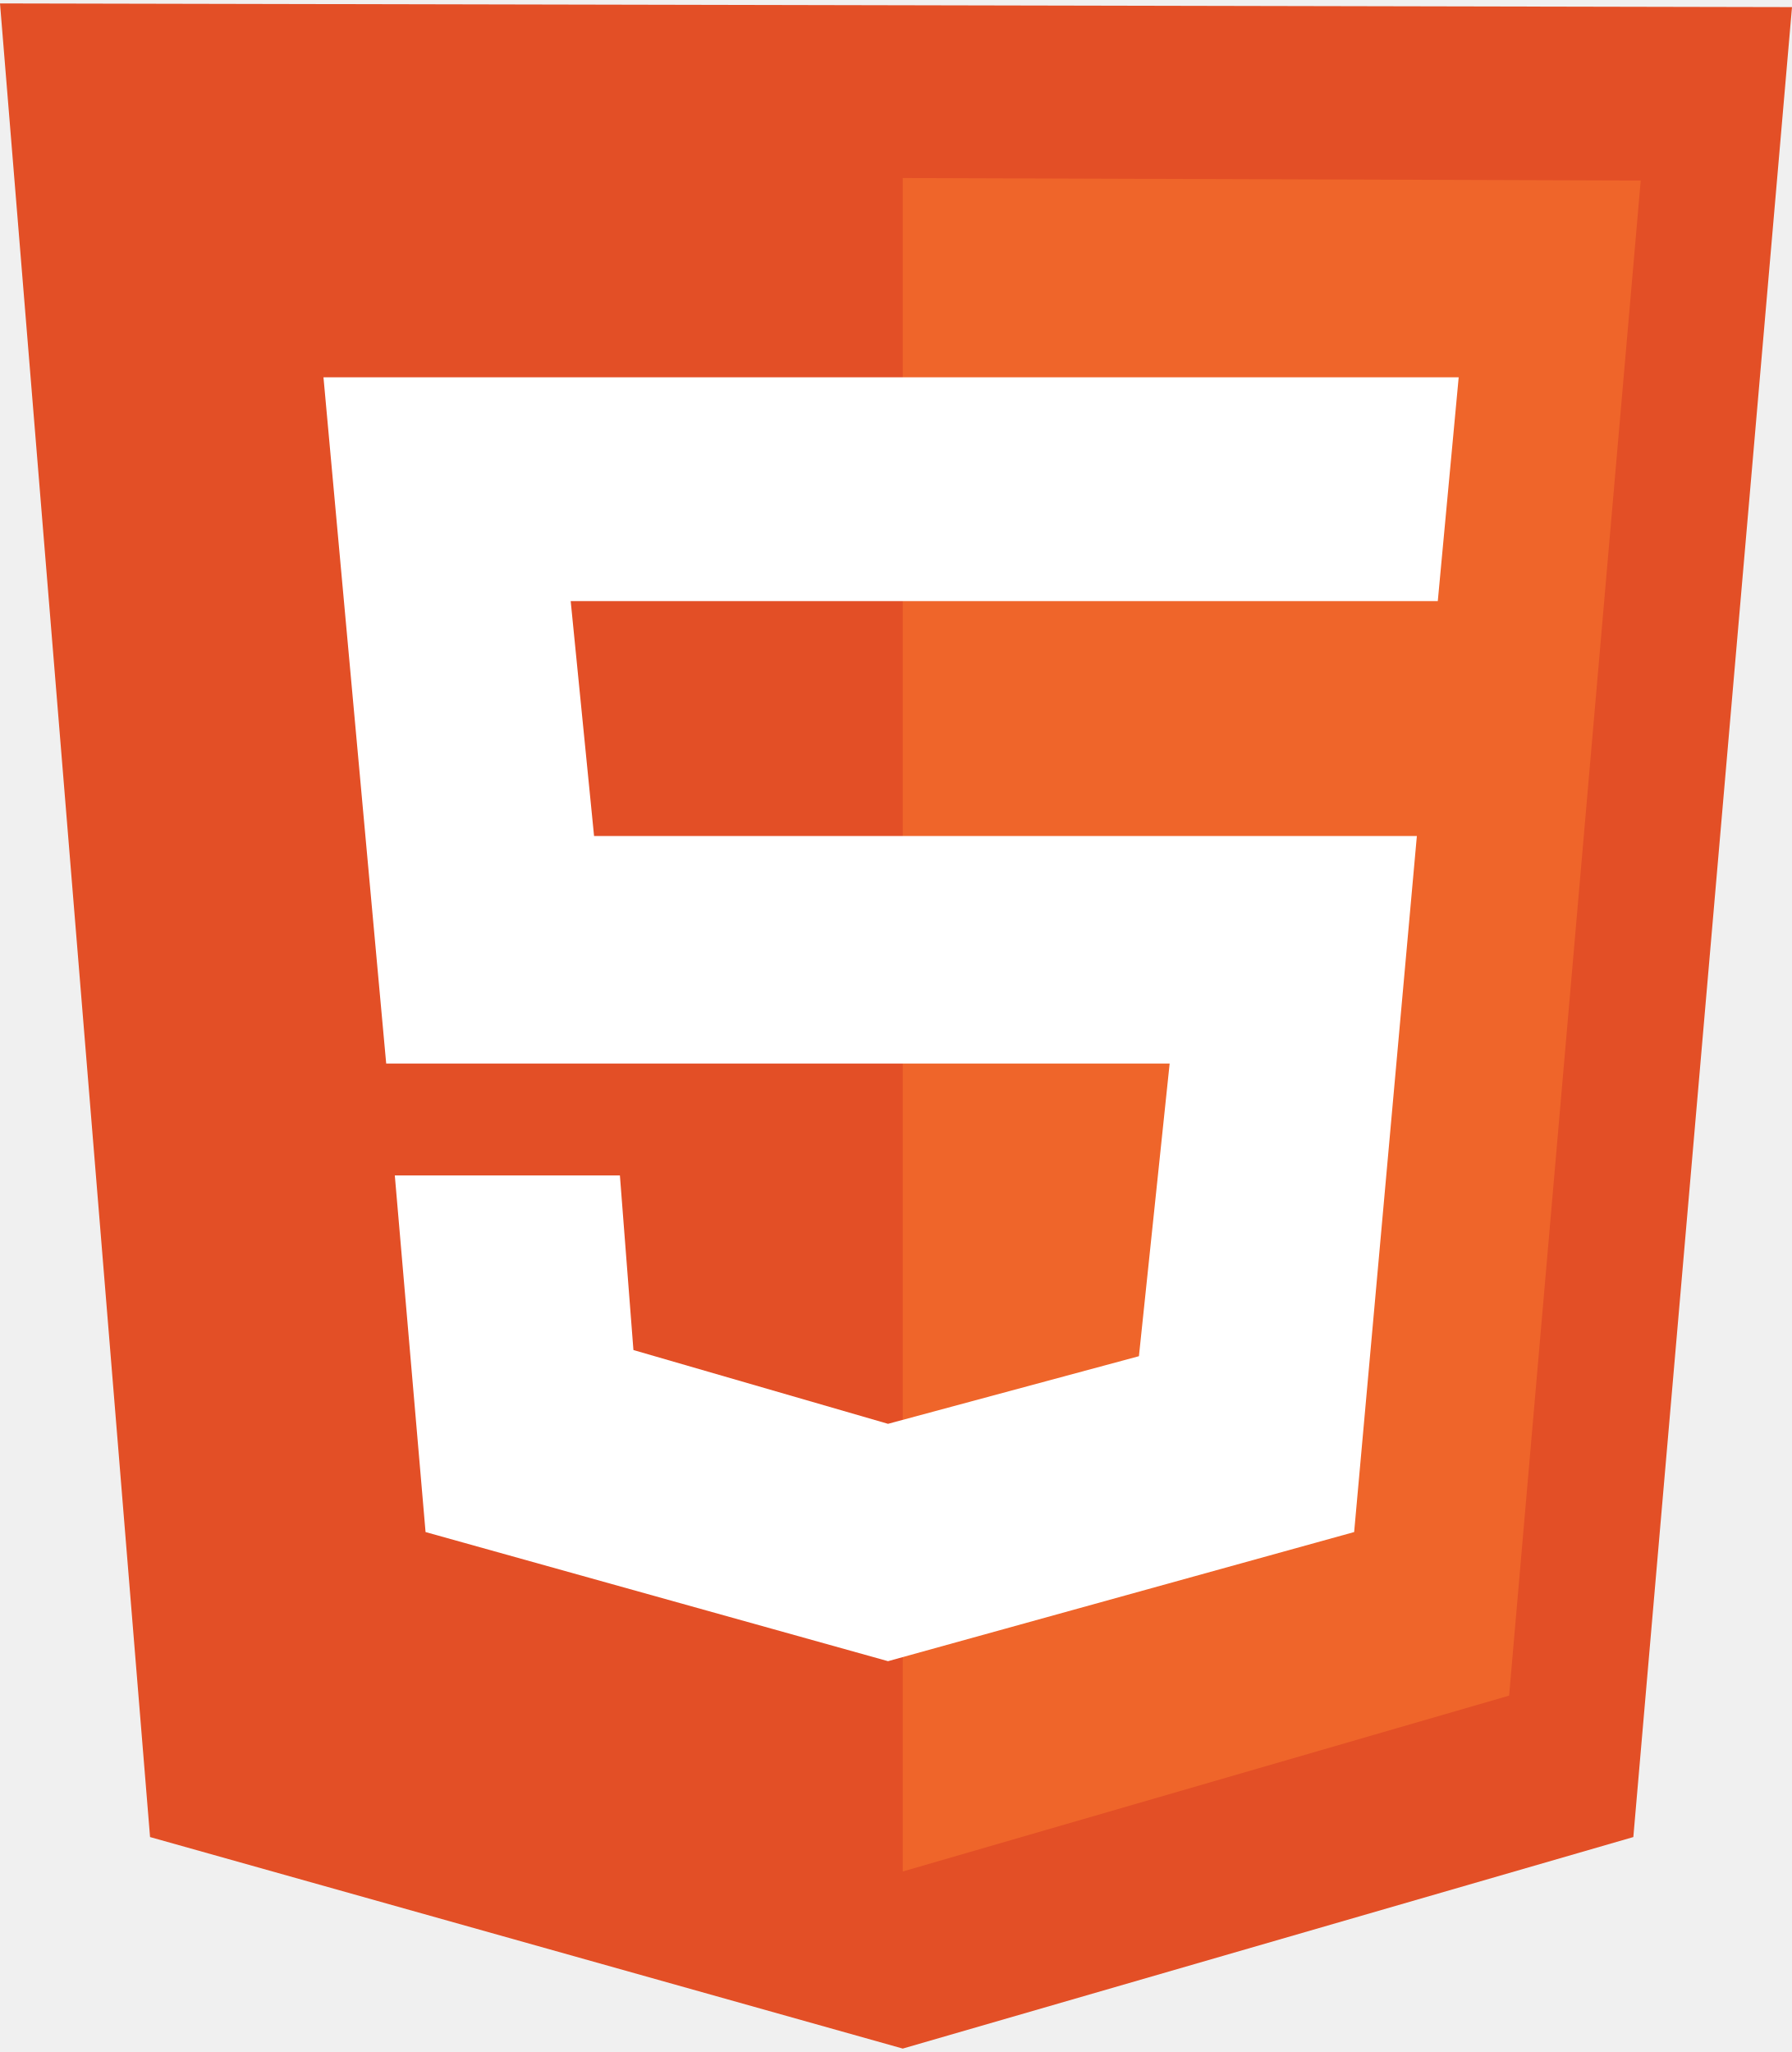
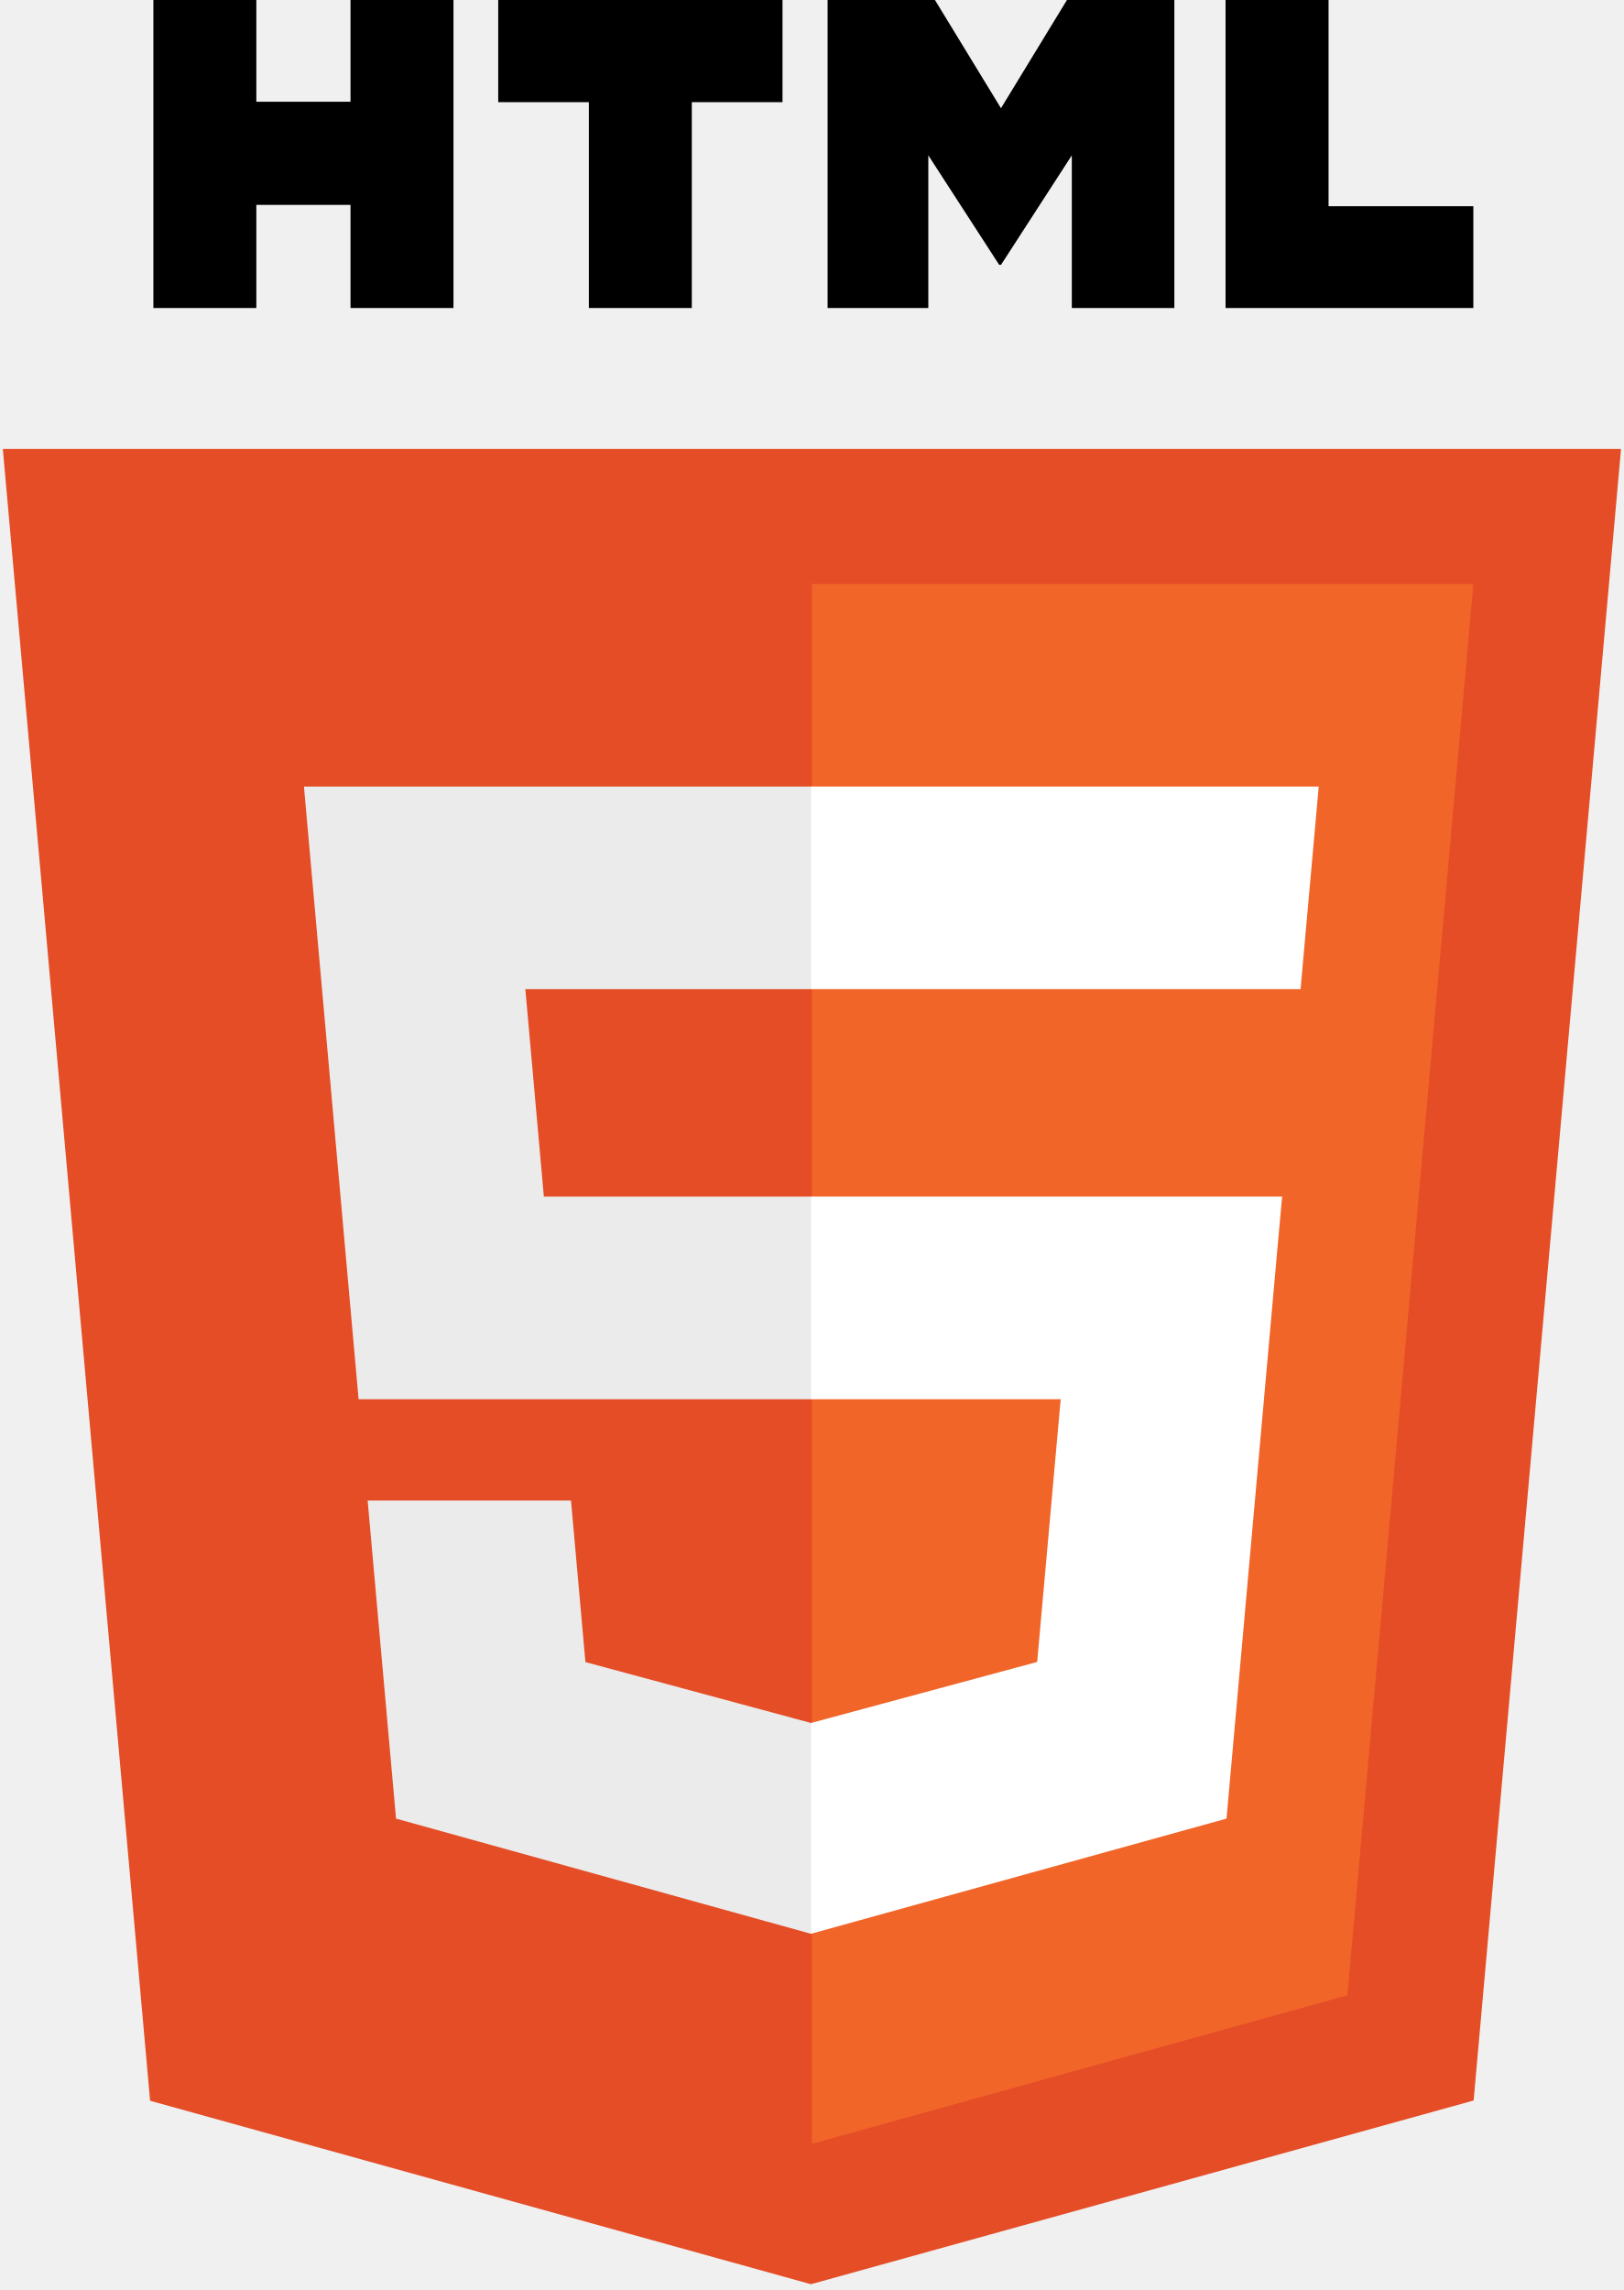
- <svg xmlns="http://www.w3.org/2000/svg" fill="none" height="2500" width="2183" viewBox="0 0 124 141.532">
-   <path d="M10.383 126.894L0 0l124 .255-10.979 126.639-50.553 14.638z" fill="#e34f26" />
-   <path d="M62.468 129.277V12.085l51.064.17-9.106 104.851z" fill="#ef652a" />
-   <path d="M99.49 41.362l1.446-15.49H22.383l4.34 47.49h54.213L78.81 93.617l-17.362 4.68-17.617-5.106-.936-12.085H27.319l2.128 24.681 32 8.936 32.255-8.936 4.34-48.17H41.107L39.49 41.362z" fill="#fff" />
+ <svg xmlns="http://www.w3.org/2000/svg" width="1773" height="2500" viewBox="0 0 256 361" preserveAspectRatio="xMinYMin meet">
+   <path d="M255.555 70.766l-23.241 260.36-104.47 28.962-104.182-28.922L.445 70.766h255.11z" fill="#E44D26" />
+   <path d="M128 337.95l84.417-23.403 19.86-222.49H128V337.95z" fill="#F16529" />
+   <path d="M82.82 155.932H128v-31.937H47.917l.764 8.568 7.85 88.01H128v-31.937H85.739l-2.919-32.704zM90.018 236.542h-32.06l4.474 50.146 65.421 18.16.147-.04V271.58l-.14.037-35.568-9.604-2.274-25.471z" fill="#EBEBEB" />
+   <path d="M24.18 0h16.23v16.035h14.847V0h16.231v48.558h-16.23v-16.26H40.411v16.26h-16.23V0zM92.83 16.103H78.544V0h44.814v16.103h-14.295v32.455h-16.23V16.103h-.001zM130.47 0h16.923l10.41 17.062L168.203 0h16.93v48.558h-16.164V24.49l-11.166 17.265h-.28L146.35 24.49v24.068h-15.88V0zM193.21 0h16.235v32.508h22.824v16.05h-39.06V0z" />
+   <path d="M127.89 220.573h39.327l-3.708 41.42-35.62 9.614v33.226l65.473-18.145.48-5.396 7.506-84.08.779-8.576H127.89v31.937zM127.89 155.854v.078h77.143l.64-7.178 1.456-16.191.763-8.568H127.89v31.86z" fill="#FFF" />
</svg>
